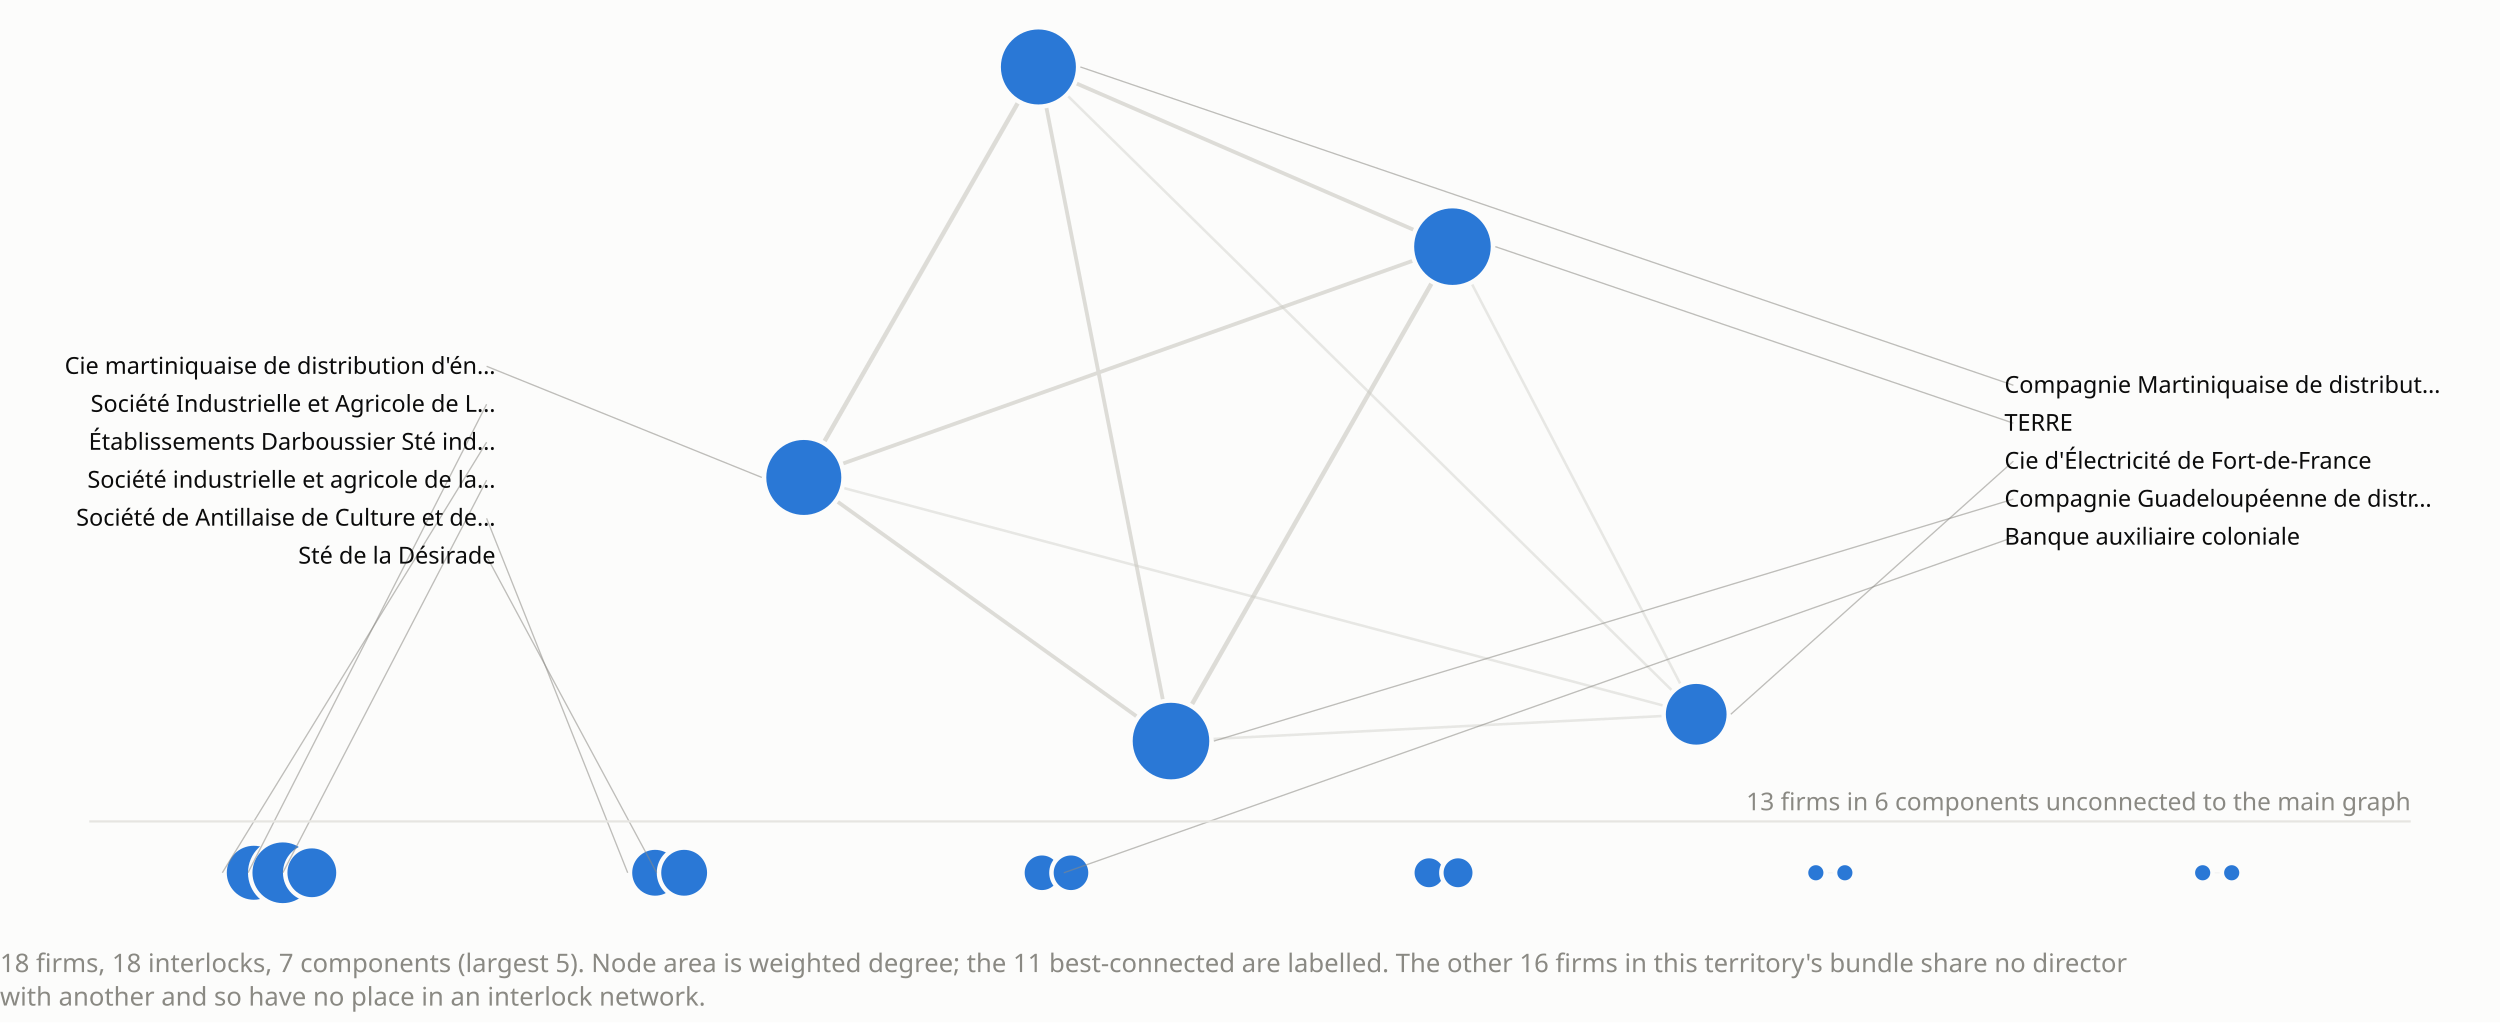
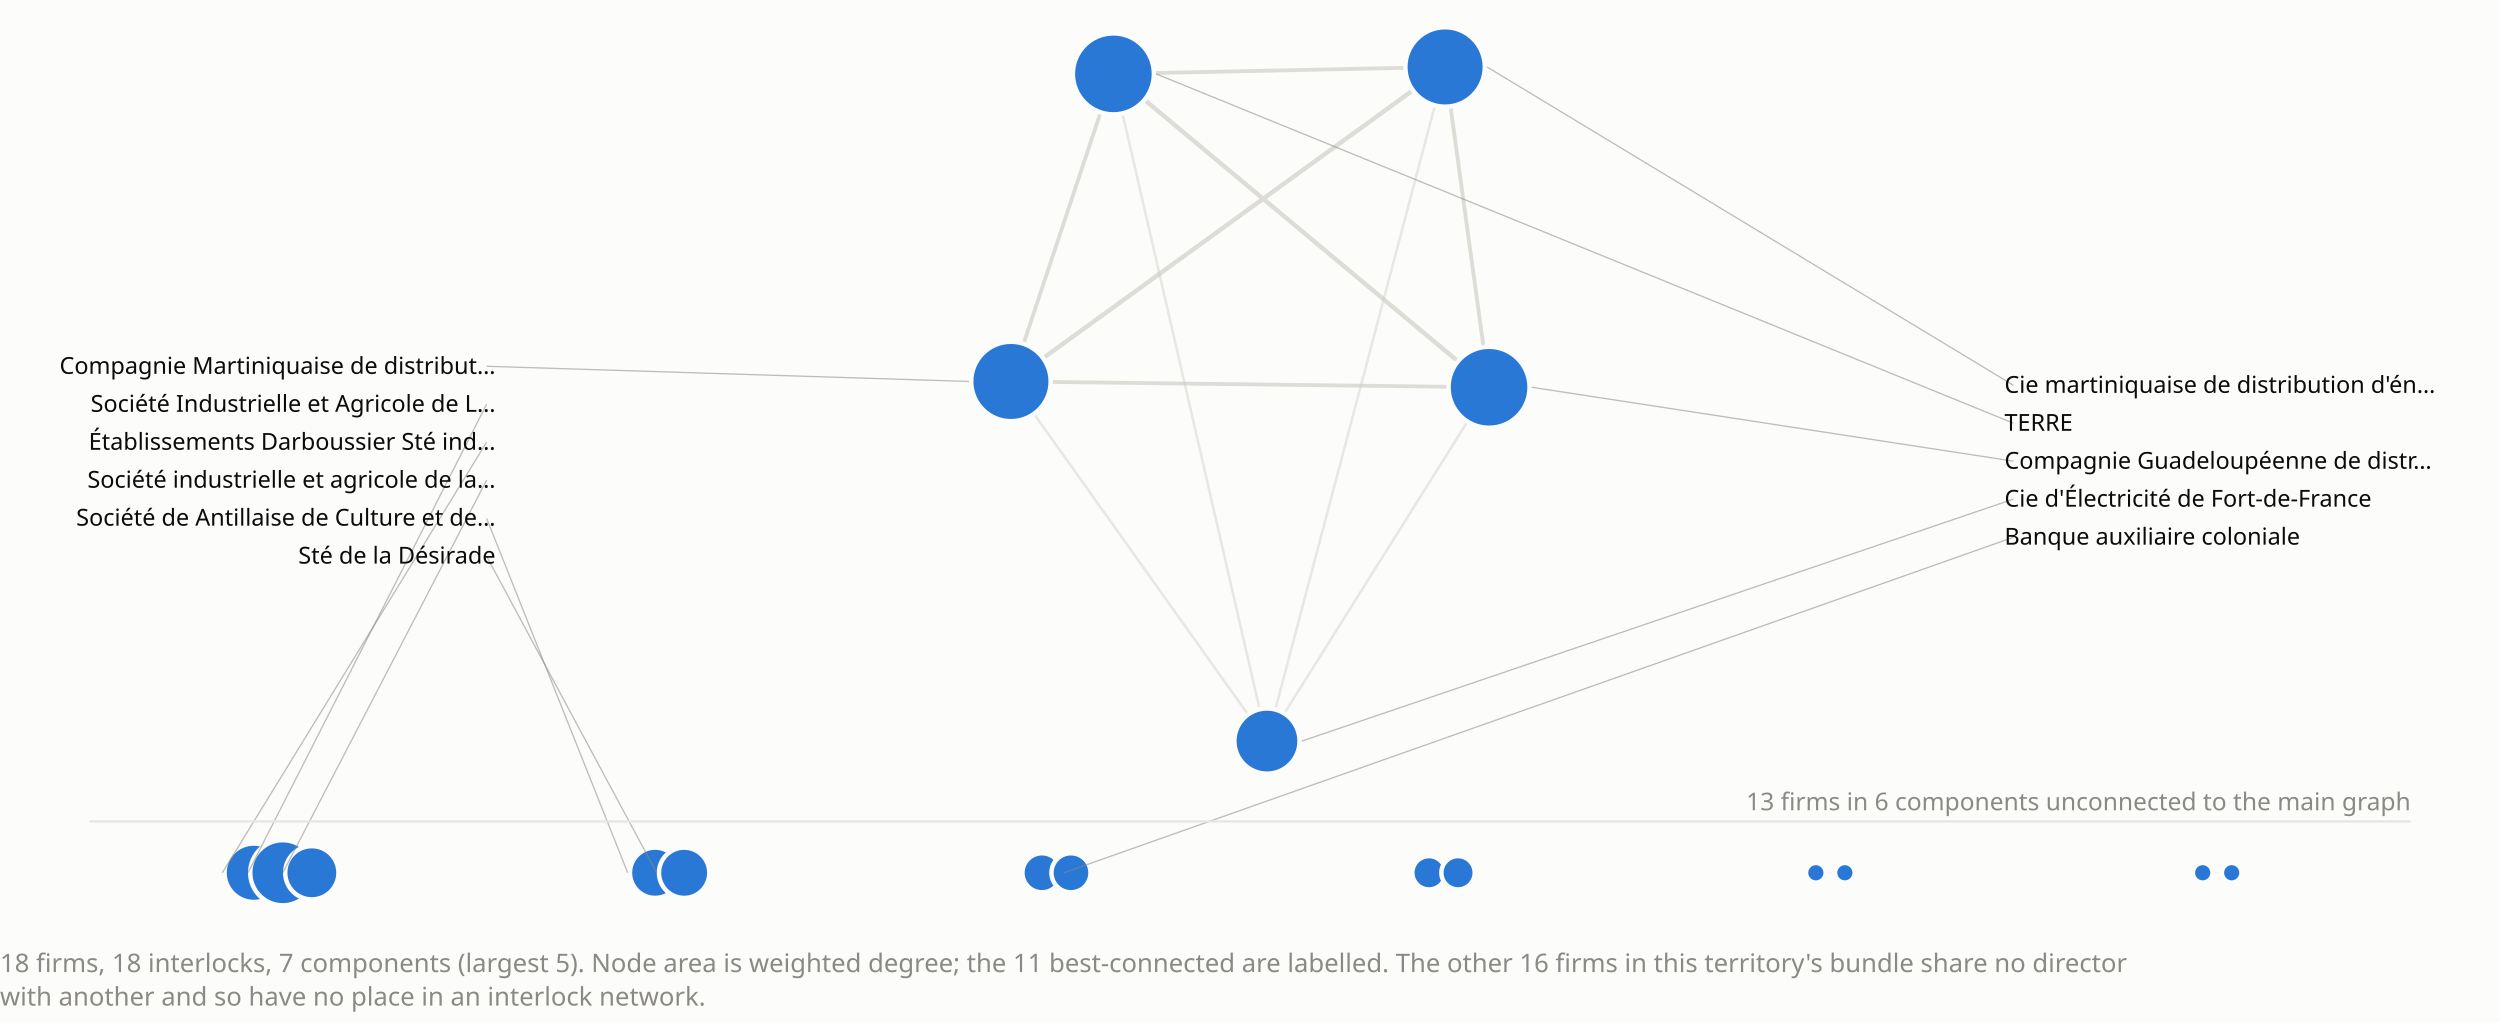
<svg xmlns="http://www.w3.org/2000/svg" viewBox="0 0 1120 458" width="1120" height="458" role="img" aria-label="Guadeloupe and Martinique interlock network">
  <rect width="1120" height="458" fill="#fcfcfb" />
  <g stroke="#c9c8c2" fill="none">
-     <path d="M524.6 332.0L650.7 110.5M113.7 391.0L126.7 391.0M465.2 30.0L360.1 213.9M293.5 391.0L306.5 391.0" stroke-width="2.00" stroke-opacity="0.620" />
-     <path d="M524.6 332.0L465.2 30.0M524.6 332.0L360.1 213.9M650.7 110.5L465.2 30.0M650.7 110.5L360.1 213.9M126.7 391.0L139.7 391.0" stroke-width="1.72" stroke-opacity="0.620" />
-     <path d="M524.6 332.0L759.9 320.0M650.7 110.5L759.9 320.0M465.2 30.0L759.9 320.0M360.1 213.9L759.9 320.0M466.8 391.0L479.8 391.0" stroke-width="1.16" stroke-opacity="0.400" />
+     <path d="M667.1 173.5L498.8 33.1M113.7 391.0L126.7 391.0M452.9 170.9L647.4 30.0M293.5 391.0L306.5 391.0" stroke-width="2.00" stroke-opacity="0.620" />
+     <path d="M667.1 173.5L452.9 170.9M667.1 173.5L647.4 30.0M498.8 33.1L452.9 170.9M498.8 33.1L647.4 30.0M126.7 391.0L139.7 391.0" stroke-width="1.72" stroke-opacity="0.620" />
+     <path d="M667.1 173.5L567.6 332.0M498.8 33.1L567.6 332.0M452.9 170.9L567.6 332.0M647.4 30.0L567.6 332.0M466.8 391.0L479.8 391.0" stroke-width="1.16" stroke-opacity="0.400" />
    <path d="M113.7 391.0L139.7 391.0M640.2 391.0L653.2 391.0" stroke-width="0.88" stroke-opacity="0.280" />
    <path d="M813.5 391.0L826.5 391.0M986.8 391.0L999.8 391.0" stroke-width="0.60" stroke-opacity="0.160" />
  </g>
  <g>
-     <circle class="nd" data-id="guadeloupeennedistributionenergieelectrique" cx="524.6" cy="332.0" r="18.15" fill="#2a78d6" stroke="#fcfcfb" stroke-width="2" />
-     <circle class="nd" data-id="terre" cx="650.7" cy="110.5" r="18.15" fill="#2a78d6" stroke="#fcfcfb" stroke-width="2" />
+     <circle class="nd" data-id="guadeloupeennedistributionenergieelectrique" cx="667.1" cy="173.5" r="18.15" fill="#2a78d6" stroke="#fcfcfb" stroke-width="2" />
+     <circle class="nd" data-id="terre" cx="498.8" cy="33.1" r="18.15" fill="#2a78d6" stroke="#fcfcfb" stroke-width="2" />
    <circle class="nd" data-id="etablissementsdarboussierindustrielleagricolepointepitre" cx="113.7" cy="391.0" r="13.10" fill="#2a78d6" stroke="#fcfcfb" stroke-width="2" />
    <circle class="nd" data-id="industrielleagricolepointepitre" cx="126.7" cy="391.0" r="14.60" fill="#2a78d6" stroke="#fcfcfb" stroke-width="2" />
-     <circle class="nd" data-id="martiniquaisedistributionenergieelectrique" cx="465.2" cy="30.0" r="17.80" fill="#2a78d6" stroke="#fcfcfb" stroke-width="2" />
-     <circle class="nd" data-id="martiniquaisedistributionenergieelectriquejardin" cx="360.1" cy="213.9" r="17.80" fill="#2a78d6" stroke="#fcfcfb" stroke-width="2" />
+     <circle class="nd" data-id="martiniquaisedistributionenergieelectrique" cx="452.9" cy="170.9" r="17.80" fill="#2a78d6" stroke="#fcfcfb" stroke-width="2" />
+     <circle class="nd" data-id="martiniquaisedistributionenergieelectriquejardin" cx="647.4" cy="30.0" r="17.80" fill="#2a78d6" stroke="#fcfcfb" stroke-width="2" />
    <circle class="nd" data-id="antillaiseculturecommerce" cx="293.5" cy="391.0" r="11.27" fill="#2a78d6" stroke="#fcfcfb" stroke-width="2" />
    <circle class="nd" data-id="desirade" cx="306.5" cy="391.0" r="11.27" fill="#2a78d6" stroke="#fcfcfb" stroke-width="2" />
    <circle class="nd" data-id="industrielleagricolepointepitreetablissements" cx="139.7" cy="391.0" r="11.93" fill="#2a78d6" stroke="#fcfcfb" stroke-width="2" />
    <circle class="nd" data-id="banqueauxiliairecoloniale" cx="466.8" cy="391.0" r="8.75" fill="#2a78d6" stroke="#fcfcfb" stroke-width="2" />
    <circle class="nd" data-id="banqueguadeloupe" cx="479.8" cy="391.0" r="8.75" fill="#2a78d6" stroke="#fcfcfb" stroke-width="2" />
-     <circle class="nd" data-id="electricitefortfrance" cx="759.9" cy="320.0" r="14.60" fill="#2a78d6" stroke="#fcfcfb" stroke-width="2" />
+     <circle class="nd" data-id="electricitefortfrance" cx="567.6" cy="332.0" r="14.60" fill="#2a78d6" stroke="#fcfcfb" stroke-width="2" />
    <circle class="nd" data-id="commercialeantillesfrancaisesfredtanon" cx="640.2" cy="391.0" r="7.47" fill="#2a78d6" stroke="#fcfcfb" stroke-width="2" />
    <circle class="nd" data-id="commercialeantillesfrancaisesftanon" cx="653.2" cy="391.0" r="7.47" fill="#2a78d6" stroke="#fcfcfb" stroke-width="2" />
    <circle class="nd" data-id="banquemartinique" cx="813.5" cy="391.0" r="4.40" fill="#2a78d6" stroke="#fcfcfb" stroke-width="2" />
    <circle class="nd" data-id="francocolonialeantillaise" cx="826.5" cy="391.0" r="4.40" fill="#2a78d6" stroke="#fcfcfb" stroke-width="2" />
    <circle class="nd" data-id="felixhubert" cx="986.8" cy="391.0" r="4.40" fill="#2a78d6" stroke="#fcfcfb" stroke-width="2" />
    <circle class="nd" data-id="unionbananieremartiniquaise" cx="999.8" cy="391.0" r="4.40" fill="#2a78d6" stroke="#fcfcfb" stroke-width="2" />
  </g>
-   <line x1="218.0" y1="164.1" x2="341.3" y2="213.9" stroke="#8a8983" stroke-width="0.6" stroke-opacity="0.55" />
+   <line x1="218.0" y1="164.1" x2="434.1" y2="170.9" stroke="#8a8983" stroke-width="0.6" stroke-opacity="0.55" />
  <line x1="218.0" y1="181.1" x2="111.1" y2="391.0" stroke="#8a8983" stroke-width="0.6" stroke-opacity="0.55" />
  <line x1="218.0" y1="198.1" x2="99.6" y2="391.0" stroke="#8a8983" stroke-width="0.6" stroke-opacity="0.55" />
  <line x1="218.0" y1="215.1" x2="126.7" y2="391.0" stroke="#8a8983" stroke-width="0.6" stroke-opacity="0.55" />
  <line x1="218.0" y1="232.2" x2="281.2" y2="391.0" stroke="#8a8983" stroke-width="0.6" stroke-opacity="0.55" />
  <line x1="218.0" y1="249.2" x2="294.2" y2="391.0" stroke="#8a8983" stroke-width="0.6" stroke-opacity="0.55" />
-   <line x1="902.0" y1="172.6" x2="484.0" y2="30.0" stroke="#8a8983" stroke-width="0.6" stroke-opacity="0.55" />
-   <line x1="902.0" y1="189.6" x2="669.9" y2="110.5" stroke="#8a8983" stroke-width="0.6" stroke-opacity="0.55" />
-   <line x1="902.0" y1="206.6" x2="775.4" y2="320.0" stroke="#8a8983" stroke-width="0.6" stroke-opacity="0.55" />
-   <line x1="902.0" y1="223.6" x2="543.8" y2="332.0" stroke="#8a8983" stroke-width="0.6" stroke-opacity="0.55" />
+   <line x1="902.0" y1="172.6" x2="666.2" y2="30.0" stroke="#8a8983" stroke-width="0.6" stroke-opacity="0.55" />
+   <line x1="902.0" y1="189.6" x2="517.9" y2="33.1" stroke="#8a8983" stroke-width="0.6" stroke-opacity="0.55" />
+   <line x1="902.0" y1="206.6" x2="686.2" y2="173.5" stroke="#8a8983" stroke-width="0.6" stroke-opacity="0.55" />
+   <line x1="902.0" y1="223.6" x2="583.2" y2="332.0" stroke="#8a8983" stroke-width="0.6" stroke-opacity="0.55" />
  <line x1="902.0" y1="240.7" x2="476.6" y2="391.0" stroke="#8a8983" stroke-width="0.6" stroke-opacity="0.55" />
  <g font-size="10.5" font-family="ui-sans-serif,system-ui,sans-serif" fill="#0b0b0b">
-     <text x="222.0" y="167.5" text-anchor="end">Cie martiniquaise de distribution d'én…</text>
+     <text x="222.0" y="167.5" text-anchor="end">Compagnie Martiniquaise de distribut…</text>
    <text x="222.0" y="184.5" text-anchor="end">Société Industrielle et Agricole de L…</text>
    <text x="222.0" y="201.5" text-anchor="end">Établissements Darboussier Sté ind…</text>
    <text x="222.0" y="218.5" text-anchor="end">Société industrielle et agricole de la…</text>
    <text x="222.0" y="235.5" text-anchor="end">Société de Antillaise de Culture et de…</text>
    <text x="222.0" y="252.5" text-anchor="end">Sté de la Désirade</text>
-     <text x="898.0" y="176.0" text-anchor="start">Compagnie Martiniquaise de distribut…</text>
+     <text x="898.0" y="176.0" text-anchor="start">Cie martiniquaise de distribution d'én…</text>
    <text x="898.0" y="193.0" text-anchor="start">TERRE</text>
-     <text x="898.0" y="210.0" text-anchor="start">Cie d'Électricité de Fort-de-France</text>
-     <text x="898.0" y="227.0" text-anchor="start">Compagnie Guadeloupéenne de distr…</text>
+     <text x="898.0" y="210.0" text-anchor="start">Compagnie Guadeloupéenne de distr…</text>
+     <text x="898.0" y="227.0" text-anchor="start">Cie d'Électricité de Fort-de-France</text>
    <text x="898.0" y="244.0" text-anchor="start">Banque auxiliaire coloniale</text>
  </g>
  <line x1="40" y1="368" x2="1080" y2="368" stroke="#e6e5e1" stroke-width="1" />
  <text x="1080" y="363" text-anchor="end" font-size="11" font-family="ui-sans-serif,system-ui,sans-serif" fill="#8a8983">13 firms in 6 components unconnected to the main graph</text>
  <g font-size="11.5" font-family="ui-sans-serif,system-ui,sans-serif" fill="#8a8983">
    <text x="0" y="435.5">18 firms, 18 interlocks, 7 components (largest 5). Node area is weighted degree; the 11 best-connected are labelled. The other 16 firms in this territory's bundle share no director</text>
    <text x="0" y="450.5">with another and so have no place in an interlock network.</text>
  </g>
</svg>
